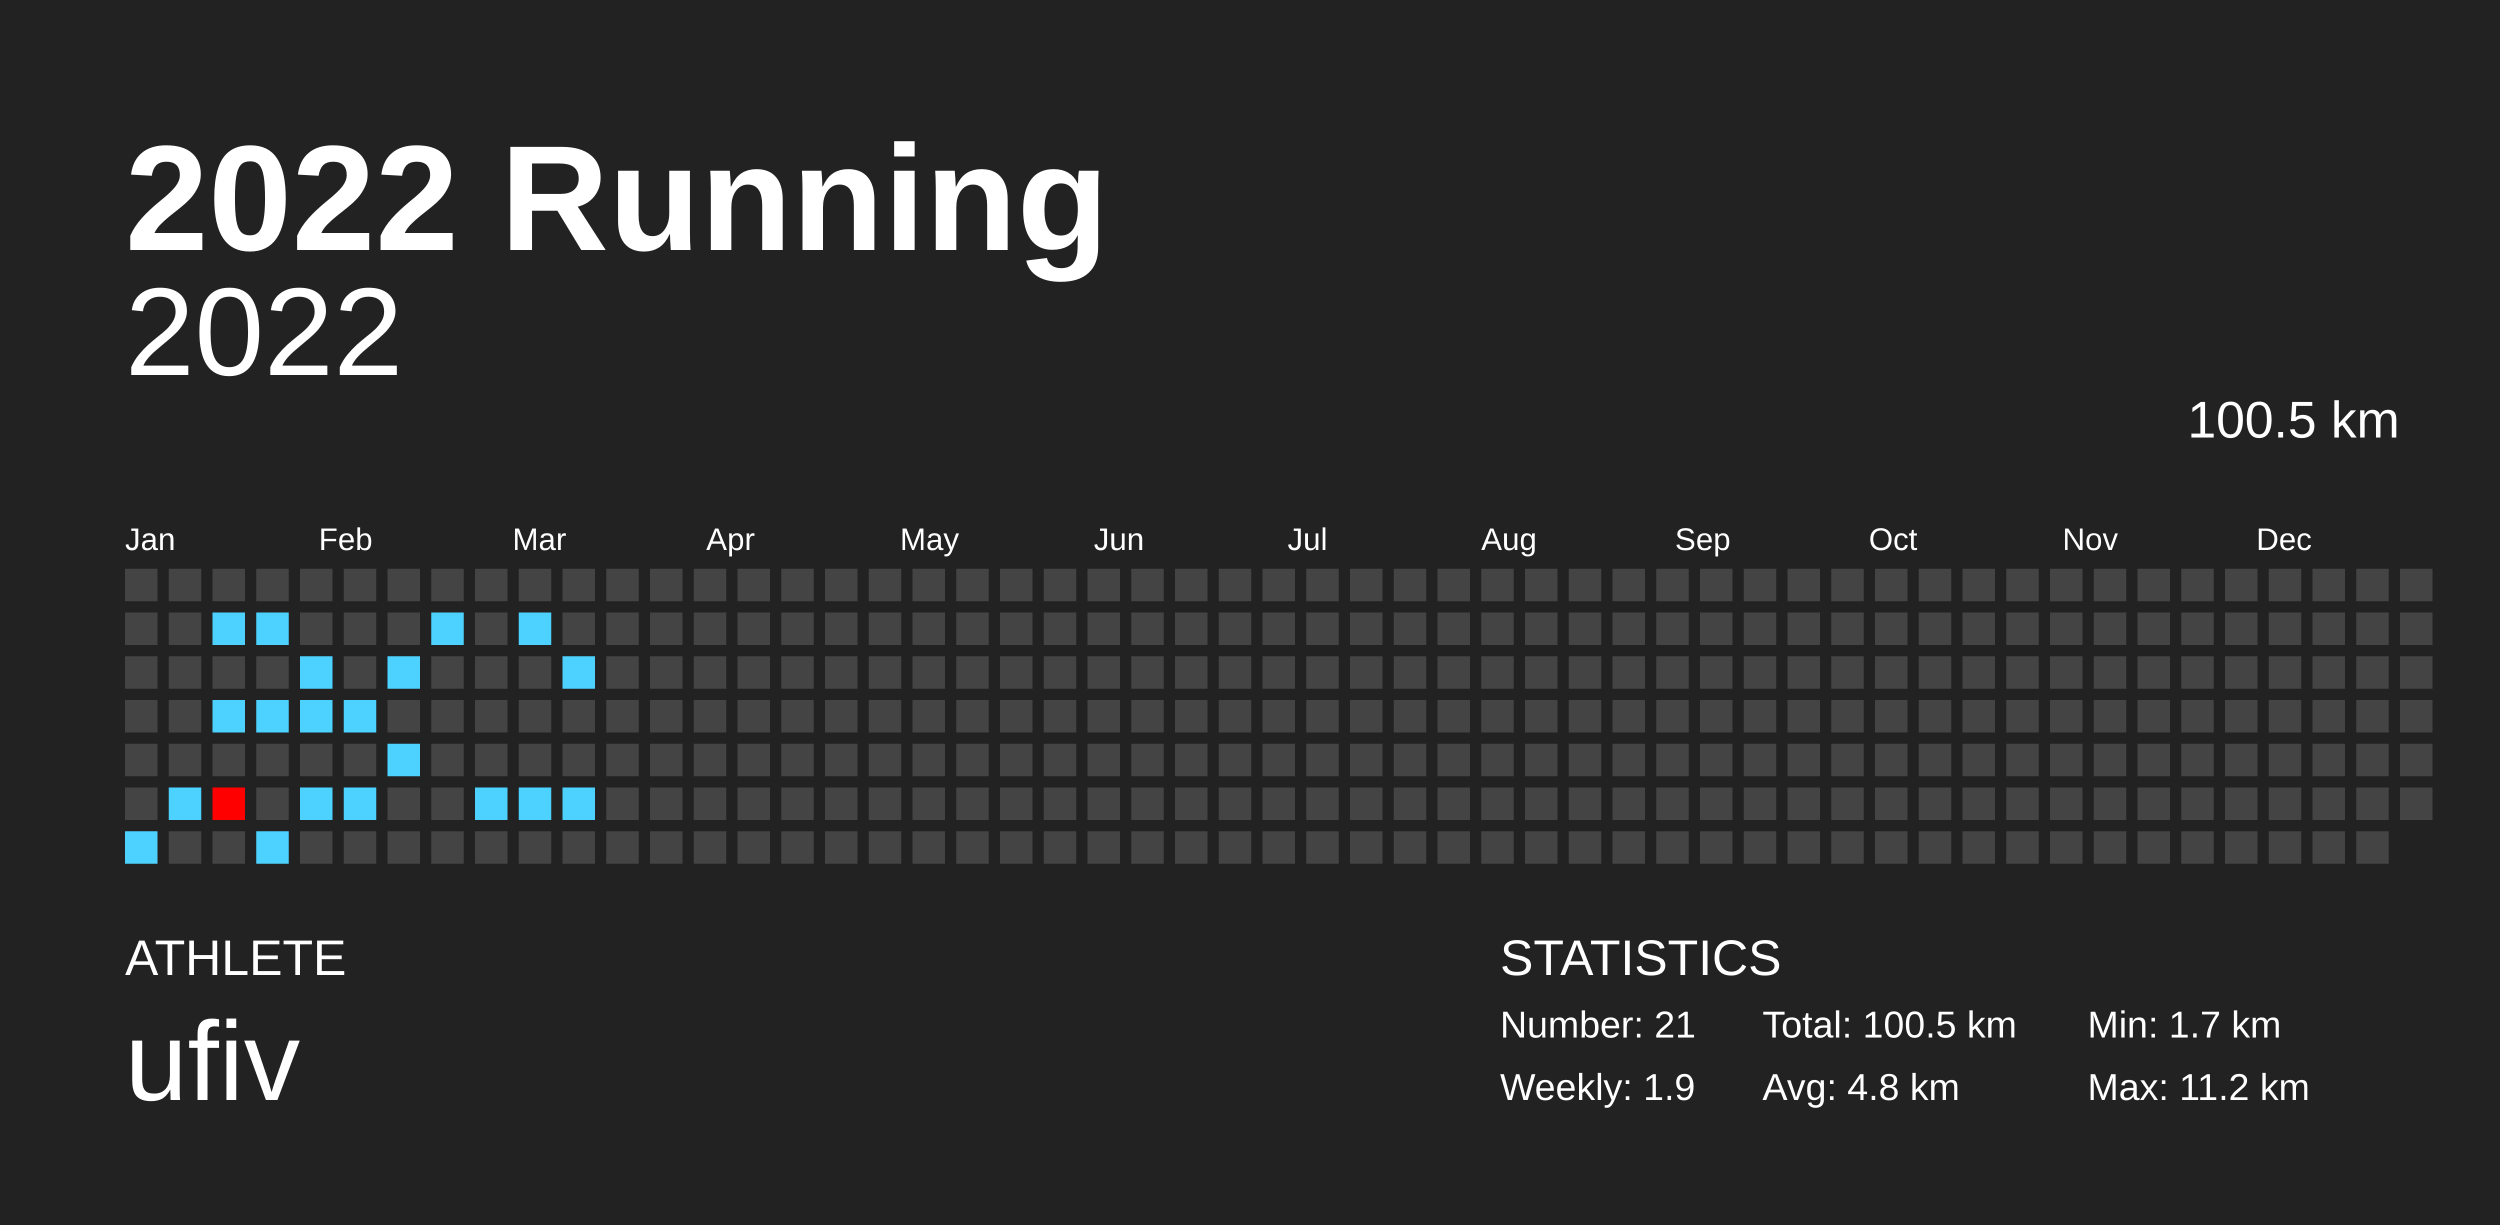
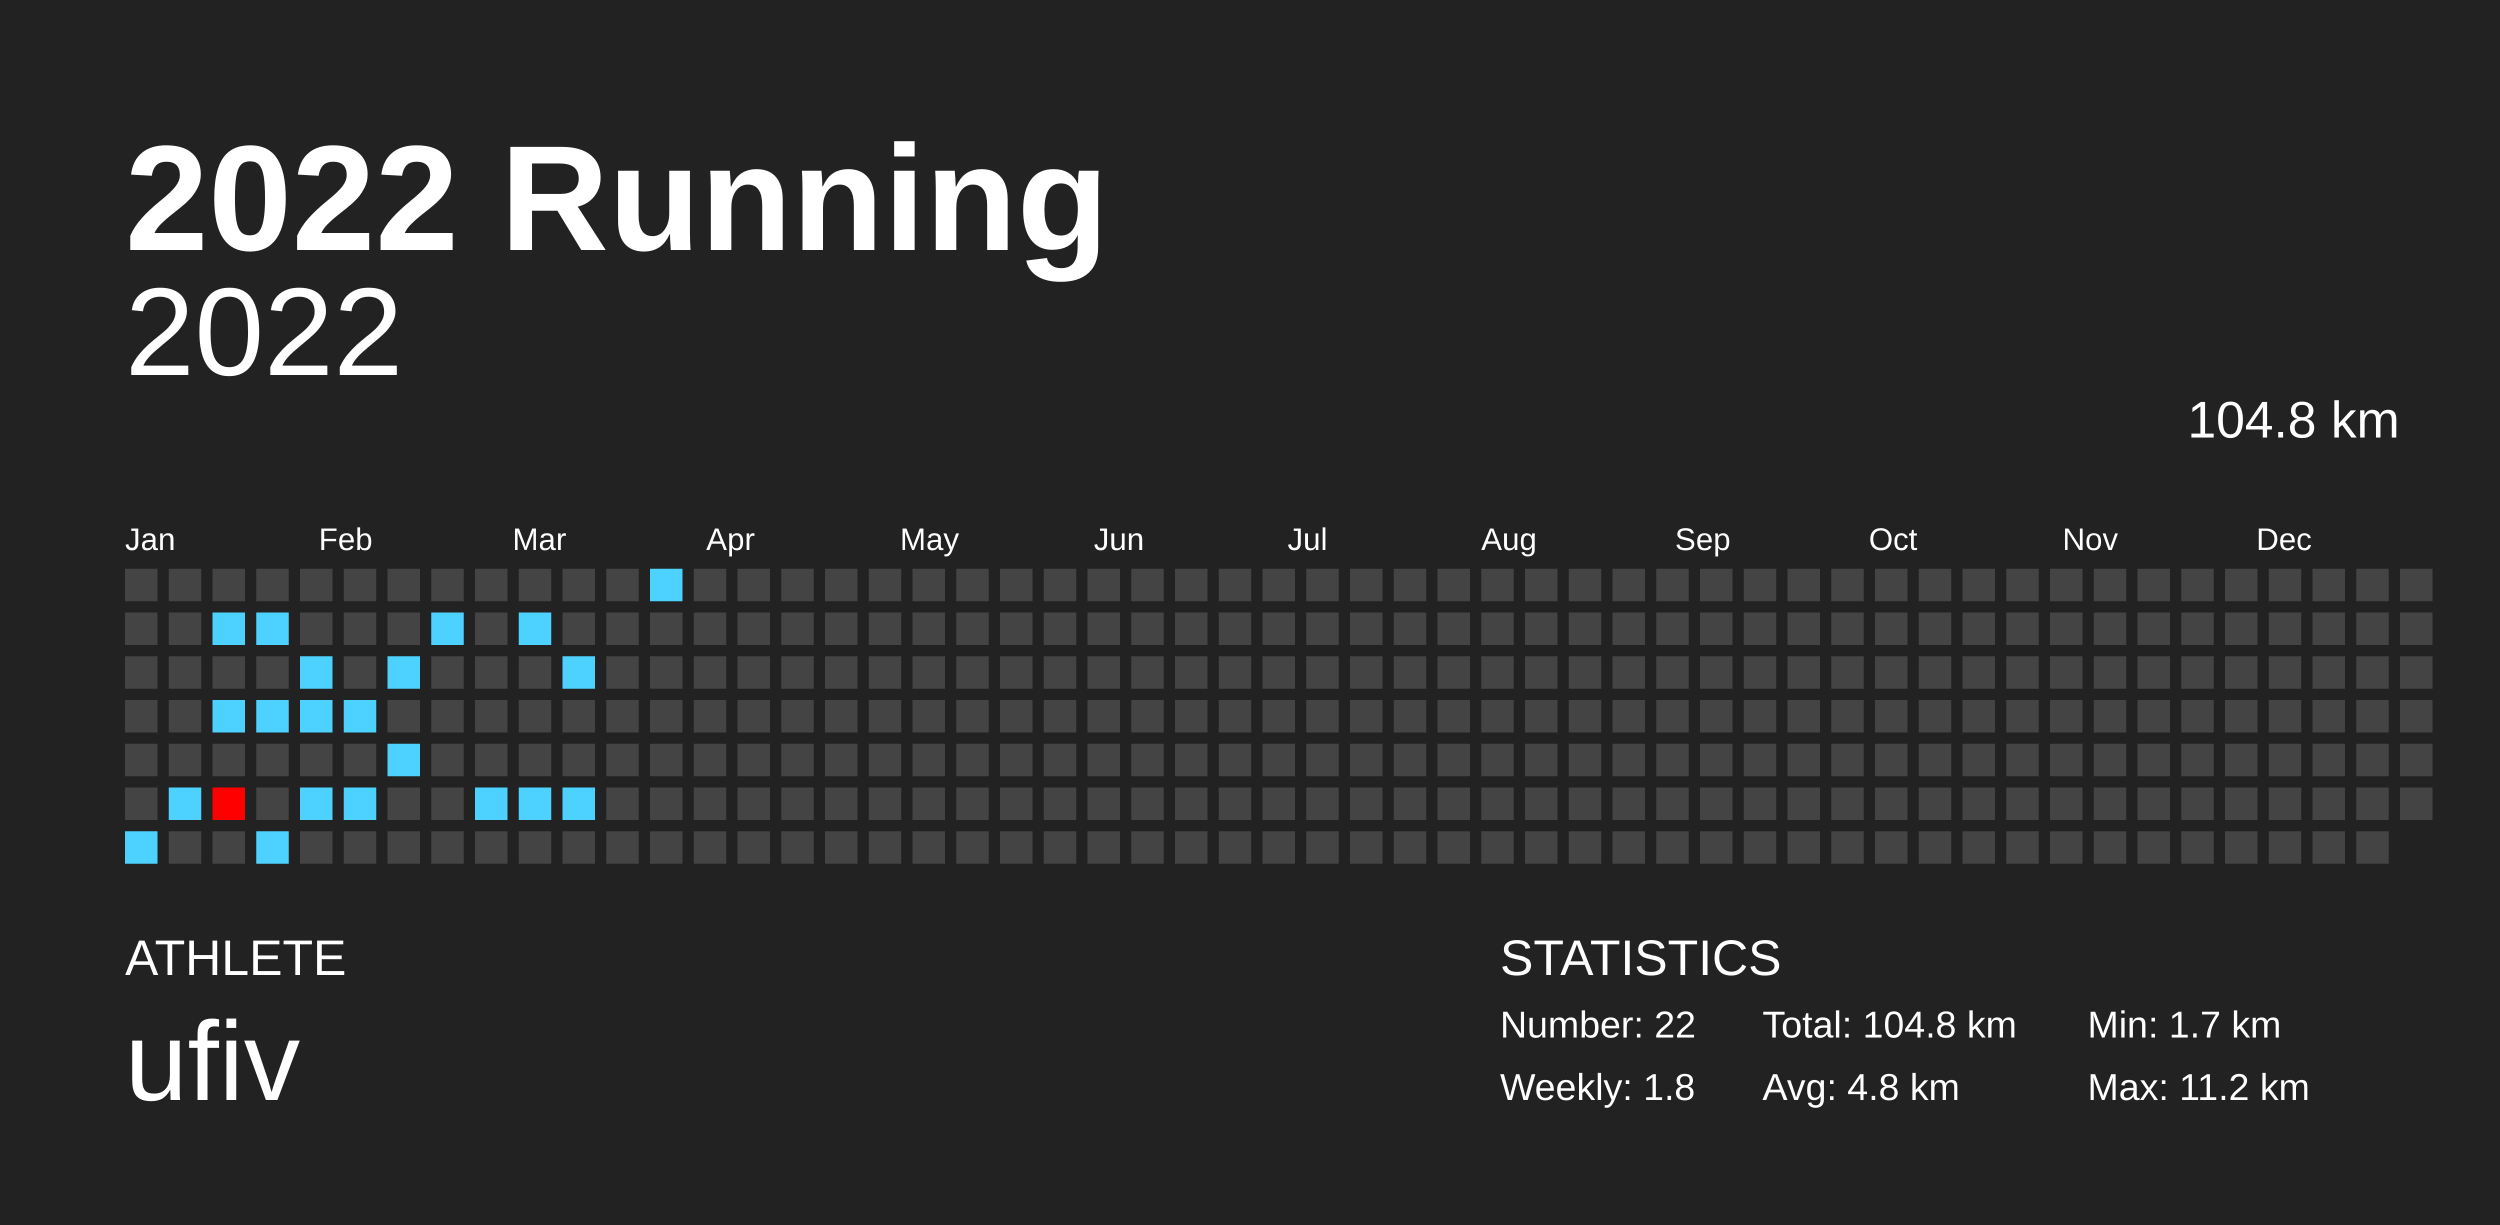
<svg xmlns="http://www.w3.org/2000/svg" baseProfile="full" height="98mm" version="1.1" viewBox="0,0,200,98" width="200mm">
  <defs />
  <rect fill="#222222" height="98" width="200" x="0" y="0" />
  <text fill="#FFFFFF" style="font-size:12px; font-family:Arial; font-weight:bold;" x="10" y="20">2022 Running</text>
  <text fill="#FFFFFF" style="font-size:4px; font-family:Arial" x="10" y="78">ATHLETE</text>
  <text fill="#FFFFFF" style="font-size:9px; font-family:Arial" x="10" y="88">ufiv</text>
  <text fill="#FFFFFF" style="font-size:4px; font-family:Arial" x="120" y="78">STATISTICS</text>
-   <text fill="#FFFFFF" style="font-size:3px; font-family:Arial" x="120" y="83">Number: 21</text>
-   <text fill="#FFFFFF" style="font-size:3px; font-family:Arial" x="120" y="88">Weekly: 1.9</text>
-   <text fill="#FFFFFF" style="font-size:3px; font-family:Arial" x="141" y="83">Total: 100.5 km</text>
+   <text fill="#FFFFFF" style="font-size:3px; font-family:Arial" x="120" y="83">Number: 22</text>
+   <text fill="#FFFFFF" style="font-size:3px; font-family:Arial" x="120" y="88">Weekly: 1.8</text>
+   <text fill="#FFFFFF" style="font-size:3px; font-family:Arial" x="141" y="83">Total: 104.8 km</text>
  <text fill="#FFFFFF" style="font-size:3px; font-family:Arial" x="141" y="88">Avg: 4.8 km</text>
  <text fill="#FFFFFF" style="font-size:3px; font-family:Arial" x="167" y="83">Min: 1.7 km</text>
  <text fill="#FFFFFF" style="font-size:3px; font-family:Arial" x="167" y="88">Max: 11.2 km</text>
  <text alignment-baseline="hanging" fill="#FFFFFF" style="font-size:10.0px; font-family:Arial;" x="10" y="30">2022</text>
-   <text alignment-baseline="hanging" fill="#FFFFFF" style="font-size:4.125px; font-family:Arial;" x="175" y="35">100.5 km</text>
+   <text alignment-baseline="hanging" fill="#FFFFFF" style="font-size:4.125px; font-family:Arial;" x="175" y="35">104.8 km</text>
  <text fill="#FFFFFF" style="font-size:2.5px; font-family:Arial" x="10.0" y="44">Jan</text>
  <text fill="#FFFFFF" style="font-size:2.5px; font-family:Arial" x="25.5" y="44">Feb</text>
  <text fill="#FFFFFF" style="font-size:2.5px; font-family:Arial" x="41.0" y="44">Mar</text>
  <text fill="#FFFFFF" style="font-size:2.5px; font-family:Arial" x="56.5" y="44">Apr</text>
  <text fill="#FFFFFF" style="font-size:2.5px; font-family:Arial" x="72.0" y="44">May</text>
  <text fill="#FFFFFF" style="font-size:2.5px; font-family:Arial" x="87.5" y="44">Jun</text>
  <text fill="#FFFFFF" style="font-size:2.5px; font-family:Arial" x="103.0" y="44">Jul</text>
  <text fill="#FFFFFF" style="font-size:2.5px; font-family:Arial" x="118.5" y="44">Aug</text>
  <text fill="#FFFFFF" style="font-size:2.5px; font-family:Arial" x="134.0" y="44">Sep</text>
  <text fill="#FFFFFF" style="font-size:2.5px; font-family:Arial" x="149.5" y="44">Oct</text>
  <text fill="#FFFFFF" style="font-size:2.5px; font-family:Arial" x="165.0" y="44">Nov</text>
  <text fill="#FFFFFF" style="font-size:2.5px; font-family:Arial" x="180.5" y="44">Dec</text>
  <rect fill="#444444" height="2.6" width="2.6" x="10.0" y="45.5" />
  <rect fill="#444444" height="2.6" width="2.6" x="10.0" y="49.0" />
  <rect fill="#444444" height="2.6" width="2.6" x="10.0" y="52.5" />
  <rect fill="#444444" height="2.6" width="2.6" x="10.0" y="56.0" />
  <rect fill="#444444" height="2.6" width="2.6" x="10.0" y="59.5" />
  <rect fill="#444444" height="2.6" width="2.6" x="10.0" y="63.0" />
  <rect fill="#4dd2ff" height="2.6" width="2.6" x="10.0" y="66.5" />
  <rect fill="#444444" height="2.6" width="2.6" x="13.5" y="45.5" />
  <rect fill="#444444" height="2.6" width="2.6" x="13.5" y="49.0" />
  <rect fill="#444444" height="2.6" width="2.6" x="13.5" y="52.5" />
  <rect fill="#444444" height="2.6" width="2.6" x="13.5" y="56.0" />
  <rect fill="#444444" height="2.6" width="2.6" x="13.5" y="59.5" />
  <rect fill="#4dd2ff" height="2.6" width="2.6" x="13.5" y="63.0" />
  <rect fill="#444444" height="2.6" width="2.6" x="13.5" y="66.5" />
  <rect fill="#444444" height="2.6" width="2.6" x="17.0" y="45.5" />
  <rect fill="#4dd2ff" height="2.6" width="2.6" x="17.0" y="49.0" />
  <rect fill="#444444" height="2.6" width="2.6" x="17.0" y="52.5" />
  <rect fill="#4dd2ff" height="2.6" width="2.6" x="17.0" y="56.0" />
  <rect fill="#444444" height="2.6" width="2.6" x="17.0" y="59.5" />
  <rect fill="#ff0000" height="2.6" width="2.6" x="17.0" y="63.0" />
  <rect fill="#444444" height="2.6" width="2.6" x="17.0" y="66.5" />
  <rect fill="#444444" height="2.6" width="2.6" x="20.5" y="45.5" />
  <rect fill="#4dd2ff" height="2.6" width="2.6" x="20.5" y="49.0" />
  <rect fill="#444444" height="2.6" width="2.6" x="20.5" y="52.5" />
  <rect fill="#4dd2ff" height="2.6" width="2.6" x="20.5" y="56.0" />
  <rect fill="#444444" height="2.6" width="2.6" x="20.5" y="59.5" />
  <rect fill="#444444" height="2.6" width="2.6" x="20.5" y="63.0" />
  <rect fill="#4dd2ff" height="2.6" width="2.6" x="20.5" y="66.5" />
  <rect fill="#444444" height="2.6" width="2.6" x="24.0" y="45.5" />
  <rect fill="#444444" height="2.6" width="2.6" x="24.0" y="49.0" />
  <rect fill="#4dd2ff" height="2.6" width="2.6" x="24.0" y="52.5" />
  <rect fill="#4dd2ff" height="2.6" width="2.6" x="24.0" y="56.0" />
  <rect fill="#444444" height="2.6" width="2.6" x="24.0" y="59.5" />
  <rect fill="#4dd2ff" height="2.6" width="2.6" x="24.0" y="63.0" />
  <rect fill="#444444" height="2.6" width="2.6" x="24.0" y="66.5" />
  <rect fill="#444444" height="2.6" width="2.6" x="27.5" y="45.5" />
  <rect fill="#444444" height="2.6" width="2.6" x="27.5" y="49.0" />
  <rect fill="#444444" height="2.6" width="2.6" x="27.5" y="52.5" />
  <rect fill="#4dd2ff" height="2.6" width="2.6" x="27.5" y="56.0" />
  <rect fill="#444444" height="2.6" width="2.6" x="27.5" y="59.5" />
  <rect fill="#4dd2ff" height="2.6" width="2.6" x="27.5" y="63.0" />
  <rect fill="#444444" height="2.6" width="2.6" x="27.5" y="66.5" />
  <rect fill="#444444" height="2.6" width="2.6" x="31.0" y="45.5" />
  <rect fill="#444444" height="2.6" width="2.6" x="31.0" y="49.0" />
  <rect fill="#4dd2ff" height="2.6" width="2.6" x="31.0" y="52.5" />
  <rect fill="#444444" height="2.6" width="2.6" x="31.0" y="56.0" />
  <rect fill="#4dd2ff" height="2.6" width="2.6" x="31.0" y="59.5" />
  <rect fill="#444444" height="2.6" width="2.6" x="31.0" y="63.0" />
  <rect fill="#444444" height="2.6" width="2.6" x="31.0" y="66.5" />
  <rect fill="#444444" height="2.6" width="2.6" x="34.5" y="45.5" />
  <rect fill="#4dd2ff" height="2.6" width="2.6" x="34.5" y="49.0" />
  <rect fill="#444444" height="2.6" width="2.6" x="34.5" y="52.5" />
  <rect fill="#444444" height="2.6" width="2.6" x="34.5" y="56.0" />
  <rect fill="#444444" height="2.6" width="2.6" x="34.5" y="59.5" />
  <rect fill="#444444" height="2.6" width="2.6" x="34.5" y="63.0" />
  <rect fill="#444444" height="2.6" width="2.6" x="34.5" y="66.5" />
  <rect fill="#444444" height="2.6" width="2.6" x="38.0" y="45.5" />
  <rect fill="#444444" height="2.6" width="2.6" x="38.0" y="49.0" />
  <rect fill="#444444" height="2.6" width="2.6" x="38.0" y="52.5" />
  <rect fill="#444444" height="2.6" width="2.6" x="38.0" y="56.0" />
  <rect fill="#444444" height="2.6" width="2.6" x="38.0" y="59.5" />
  <rect fill="#4dd2ff" height="2.6" width="2.6" x="38.0" y="63.0" />
  <rect fill="#444444" height="2.6" width="2.6" x="38.0" y="66.5" />
  <rect fill="#444444" height="2.6" width="2.6" x="41.5" y="45.5" />
  <rect fill="#4dd2ff" height="2.6" width="2.6" x="41.5" y="49.0" />
  <rect fill="#444444" height="2.6" width="2.6" x="41.5" y="52.5" />
  <rect fill="#444444" height="2.6" width="2.6" x="41.5" y="56.0" />
  <rect fill="#444444" height="2.6" width="2.6" x="41.5" y="59.5" />
  <rect fill="#4dd2ff" height="2.6" width="2.6" x="41.5" y="63.0" />
  <rect fill="#444444" height="2.6" width="2.6" x="41.5" y="66.5" />
  <rect fill="#444444" height="2.6" width="2.6" x="45.0" y="45.5" />
  <rect fill="#444444" height="2.6" width="2.6" x="45.0" y="49.0" />
  <rect fill="#4dd2ff" height="2.6" width="2.6" x="45.0" y="52.5" />
  <rect fill="#444444" height="2.6" width="2.6" x="45.0" y="56.0" />
  <rect fill="#444444" height="2.6" width="2.6" x="45.0" y="59.5" />
  <rect fill="#4dd2ff" height="2.6" width="2.6" x="45.0" y="63.0" />
  <rect fill="#444444" height="2.6" width="2.6" x="45.0" y="66.5" />
  <rect fill="#444444" height="2.6" width="2.6" x="48.5" y="45.5" />
  <rect fill="#444444" height="2.6" width="2.6" x="48.5" y="49.0" />
  <rect fill="#444444" height="2.6" width="2.6" x="48.5" y="52.5" />
  <rect fill="#444444" height="2.6" width="2.6" x="48.5" y="56.0" />
  <rect fill="#444444" height="2.6" width="2.6" x="48.5" y="59.5" />
  <rect fill="#444444" height="2.6" width="2.6" x="48.5" y="63.0" />
  <rect fill="#444444" height="2.6" width="2.6" x="48.5" y="66.5" />
-   <rect fill="#444444" height="2.6" width="2.6" x="52.0" y="45.5" />
+   <rect fill="#4dd2ff" height="2.6" width="2.6" x="52.0" y="45.5" />
  <rect fill="#444444" height="2.6" width="2.6" x="52.0" y="49.0" />
  <rect fill="#444444" height="2.6" width="2.6" x="52.0" y="52.5" />
  <rect fill="#444444" height="2.6" width="2.6" x="52.0" y="56.0" />
  <rect fill="#444444" height="2.6" width="2.6" x="52.0" y="59.5" />
  <rect fill="#444444" height="2.6" width="2.6" x="52.0" y="63.0" />
  <rect fill="#444444" height="2.6" width="2.6" x="52.0" y="66.5" />
  <rect fill="#444444" height="2.6" width="2.6" x="55.5" y="45.5" />
  <rect fill="#444444" height="2.6" width="2.6" x="55.5" y="49.0" />
  <rect fill="#444444" height="2.6" width="2.6" x="55.5" y="52.5" />
  <rect fill="#444444" height="2.6" width="2.6" x="55.5" y="56.0" />
  <rect fill="#444444" height="2.6" width="2.6" x="55.5" y="59.5" />
  <rect fill="#444444" height="2.6" width="2.6" x="55.5" y="63.0" />
  <rect fill="#444444" height="2.6" width="2.6" x="55.5" y="66.5" />
  <rect fill="#444444" height="2.6" width="2.6" x="59.0" y="45.5" />
  <rect fill="#444444" height="2.6" width="2.6" x="59.0" y="49.0" />
  <rect fill="#444444" height="2.6" width="2.6" x="59.0" y="52.5" />
  <rect fill="#444444" height="2.6" width="2.6" x="59.0" y="56.0" />
  <rect fill="#444444" height="2.6" width="2.6" x="59.0" y="59.5" />
  <rect fill="#444444" height="2.6" width="2.6" x="59.0" y="63.0" />
  <rect fill="#444444" height="2.6" width="2.6" x="59.0" y="66.5" />
  <rect fill="#444444" height="2.6" width="2.6" x="62.5" y="45.5" />
  <rect fill="#444444" height="2.6" width="2.6" x="62.5" y="49.0" />
  <rect fill="#444444" height="2.6" width="2.6" x="62.5" y="52.5" />
  <rect fill="#444444" height="2.6" width="2.6" x="62.5" y="56.0" />
  <rect fill="#444444" height="2.6" width="2.6" x="62.5" y="59.5" />
  <rect fill="#444444" height="2.6" width="2.6" x="62.5" y="63.0" />
  <rect fill="#444444" height="2.6" width="2.6" x="62.5" y="66.5" />
  <rect fill="#444444" height="2.6" width="2.6" x="66.0" y="45.5" />
  <rect fill="#444444" height="2.6" width="2.6" x="66.0" y="49.0" />
  <rect fill="#444444" height="2.6" width="2.6" x="66.0" y="52.5" />
  <rect fill="#444444" height="2.6" width="2.6" x="66.0" y="56.0" />
  <rect fill="#444444" height="2.6" width="2.6" x="66.0" y="59.5" />
  <rect fill="#444444" height="2.6" width="2.6" x="66.0" y="63.0" />
  <rect fill="#444444" height="2.6" width="2.6" x="66.0" y="66.5" />
  <rect fill="#444444" height="2.6" width="2.6" x="69.5" y="45.5" />
  <rect fill="#444444" height="2.6" width="2.6" x="69.5" y="49.0" />
  <rect fill="#444444" height="2.6" width="2.6" x="69.5" y="52.5" />
  <rect fill="#444444" height="2.6" width="2.6" x="69.5" y="56.0" />
  <rect fill="#444444" height="2.6" width="2.6" x="69.5" y="59.5" />
  <rect fill="#444444" height="2.6" width="2.6" x="69.5" y="63.0" />
  <rect fill="#444444" height="2.6" width="2.6" x="69.5" y="66.5" />
  <rect fill="#444444" height="2.6" width="2.6" x="73.0" y="45.5" />
  <rect fill="#444444" height="2.6" width="2.6" x="73.0" y="49.0" />
  <rect fill="#444444" height="2.6" width="2.6" x="73.0" y="52.5" />
  <rect fill="#444444" height="2.6" width="2.6" x="73.0" y="56.0" />
  <rect fill="#444444" height="2.6" width="2.6" x="73.0" y="59.5" />
  <rect fill="#444444" height="2.6" width="2.6" x="73.0" y="63.0" />
  <rect fill="#444444" height="2.6" width="2.6" x="73.0" y="66.5" />
  <rect fill="#444444" height="2.6" width="2.6" x="76.5" y="45.5" />
  <rect fill="#444444" height="2.6" width="2.6" x="76.5" y="49.0" />
  <rect fill="#444444" height="2.6" width="2.6" x="76.5" y="52.5" />
  <rect fill="#444444" height="2.6" width="2.6" x="76.5" y="56.0" />
  <rect fill="#444444" height="2.6" width="2.6" x="76.5" y="59.5" />
  <rect fill="#444444" height="2.6" width="2.6" x="76.5" y="63.0" />
  <rect fill="#444444" height="2.6" width="2.6" x="76.5" y="66.5" />
  <rect fill="#444444" height="2.6" width="2.6" x="80.0" y="45.5" />
  <rect fill="#444444" height="2.6" width="2.6" x="80.0" y="49.0" />
  <rect fill="#444444" height="2.6" width="2.6" x="80.0" y="52.5" />
  <rect fill="#444444" height="2.6" width="2.6" x="80.0" y="56.0" />
  <rect fill="#444444" height="2.6" width="2.6" x="80.0" y="59.5" />
  <rect fill="#444444" height="2.6" width="2.6" x="80.0" y="63.0" />
  <rect fill="#444444" height="2.6" width="2.6" x="80.0" y="66.5" />
  <rect fill="#444444" height="2.6" width="2.6" x="83.5" y="45.5" />
  <rect fill="#444444" height="2.6" width="2.6" x="83.5" y="49.0" />
  <rect fill="#444444" height="2.6" width="2.6" x="83.5" y="52.5" />
  <rect fill="#444444" height="2.6" width="2.6" x="83.5" y="56.0" />
  <rect fill="#444444" height="2.6" width="2.6" x="83.5" y="59.5" />
  <rect fill="#444444" height="2.6" width="2.6" x="83.5" y="63.0" />
  <rect fill="#444444" height="2.6" width="2.6" x="83.5" y="66.5" />
  <rect fill="#444444" height="2.6" width="2.6" x="87.0" y="45.5" />
  <rect fill="#444444" height="2.6" width="2.6" x="87.0" y="49.0" />
  <rect fill="#444444" height="2.6" width="2.6" x="87.0" y="52.5" />
  <rect fill="#444444" height="2.6" width="2.6" x="87.0" y="56.0" />
  <rect fill="#444444" height="2.6" width="2.6" x="87.0" y="59.5" />
  <rect fill="#444444" height="2.6" width="2.6" x="87.0" y="63.0" />
  <rect fill="#444444" height="2.6" width="2.6" x="87.0" y="66.5" />
  <rect fill="#444444" height="2.6" width="2.6" x="90.5" y="45.5" />
  <rect fill="#444444" height="2.6" width="2.6" x="90.5" y="49.0" />
  <rect fill="#444444" height="2.6" width="2.6" x="90.5" y="52.5" />
  <rect fill="#444444" height="2.6" width="2.6" x="90.5" y="56.0" />
  <rect fill="#444444" height="2.6" width="2.6" x="90.5" y="59.5" />
  <rect fill="#444444" height="2.6" width="2.6" x="90.5" y="63.0" />
  <rect fill="#444444" height="2.6" width="2.6" x="90.5" y="66.5" />
  <rect fill="#444444" height="2.6" width="2.6" x="94.0" y="45.5" />
  <rect fill="#444444" height="2.6" width="2.6" x="94.0" y="49.0" />
  <rect fill="#444444" height="2.6" width="2.6" x="94.0" y="52.5" />
  <rect fill="#444444" height="2.6" width="2.6" x="94.0" y="56.0" />
  <rect fill="#444444" height="2.6" width="2.6" x="94.0" y="59.5" />
  <rect fill="#444444" height="2.6" width="2.6" x="94.0" y="63.0" />
  <rect fill="#444444" height="2.6" width="2.6" x="94.0" y="66.5" />
  <rect fill="#444444" height="2.6" width="2.6" x="97.5" y="45.5" />
  <rect fill="#444444" height="2.6" width="2.6" x="97.5" y="49.0" />
  <rect fill="#444444" height="2.6" width="2.6" x="97.5" y="52.5" />
  <rect fill="#444444" height="2.6" width="2.6" x="97.5" y="56.0" />
  <rect fill="#444444" height="2.6" width="2.6" x="97.5" y="59.5" />
  <rect fill="#444444" height="2.6" width="2.6" x="97.5" y="63.0" />
  <rect fill="#444444" height="2.6" width="2.6" x="97.5" y="66.5" />
  <rect fill="#444444" height="2.6" width="2.6" x="101.0" y="45.5" />
  <rect fill="#444444" height="2.6" width="2.6" x="101.0" y="49.0" />
  <rect fill="#444444" height="2.6" width="2.6" x="101.0" y="52.5" />
  <rect fill="#444444" height="2.6" width="2.6" x="101.0" y="56.0" />
  <rect fill="#444444" height="2.6" width="2.6" x="101.0" y="59.5" />
  <rect fill="#444444" height="2.6" width="2.6" x="101.0" y="63.0" />
  <rect fill="#444444" height="2.6" width="2.6" x="101.0" y="66.5" />
  <rect fill="#444444" height="2.6" width="2.6" x="104.5" y="45.5" />
  <rect fill="#444444" height="2.6" width="2.6" x="104.5" y="49.0" />
  <rect fill="#444444" height="2.6" width="2.6" x="104.5" y="52.5" />
  <rect fill="#444444" height="2.6" width="2.6" x="104.5" y="56.0" />
  <rect fill="#444444" height="2.6" width="2.6" x="104.5" y="59.5" />
  <rect fill="#444444" height="2.6" width="2.6" x="104.5" y="63.0" />
  <rect fill="#444444" height="2.6" width="2.6" x="104.5" y="66.5" />
  <rect fill="#444444" height="2.6" width="2.6" x="108.0" y="45.5" />
  <rect fill="#444444" height="2.6" width="2.6" x="108.0" y="49.0" />
  <rect fill="#444444" height="2.6" width="2.6" x="108.0" y="52.5" />
  <rect fill="#444444" height="2.6" width="2.6" x="108.0" y="56.0" />
  <rect fill="#444444" height="2.6" width="2.6" x="108.0" y="59.5" />
  <rect fill="#444444" height="2.6" width="2.6" x="108.0" y="63.0" />
  <rect fill="#444444" height="2.6" width="2.6" x="108.0" y="66.5" />
  <rect fill="#444444" height="2.6" width="2.6" x="111.5" y="45.5" />
  <rect fill="#444444" height="2.6" width="2.6" x="111.5" y="49.0" />
  <rect fill="#444444" height="2.6" width="2.6" x="111.5" y="52.5" />
  <rect fill="#444444" height="2.6" width="2.6" x="111.5" y="56.0" />
  <rect fill="#444444" height="2.6" width="2.6" x="111.5" y="59.5" />
  <rect fill="#444444" height="2.6" width="2.6" x="111.5" y="63.0" />
  <rect fill="#444444" height="2.6" width="2.6" x="111.5" y="66.5" />
  <rect fill="#444444" height="2.6" width="2.6" x="115.0" y="45.5" />
  <rect fill="#444444" height="2.6" width="2.6" x="115.0" y="49.0" />
  <rect fill="#444444" height="2.6" width="2.6" x="115.0" y="52.5" />
  <rect fill="#444444" height="2.6" width="2.6" x="115.0" y="56.0" />
  <rect fill="#444444" height="2.6" width="2.6" x="115.0" y="59.5" />
  <rect fill="#444444" height="2.6" width="2.6" x="115.0" y="63.0" />
  <rect fill="#444444" height="2.6" width="2.6" x="115.0" y="66.5" />
  <rect fill="#444444" height="2.6" width="2.6" x="118.5" y="45.5" />
  <rect fill="#444444" height="2.6" width="2.6" x="118.5" y="49.0" />
  <rect fill="#444444" height="2.6" width="2.6" x="118.5" y="52.5" />
  <rect fill="#444444" height="2.6" width="2.6" x="118.5" y="56.0" />
  <rect fill="#444444" height="2.6" width="2.6" x="118.5" y="59.5" />
  <rect fill="#444444" height="2.6" width="2.6" x="118.5" y="63.0" />
  <rect fill="#444444" height="2.6" width="2.6" x="118.5" y="66.5" />
  <rect fill="#444444" height="2.6" width="2.6" x="122.0" y="45.5" />
  <rect fill="#444444" height="2.6" width="2.6" x="122.0" y="49.0" />
  <rect fill="#444444" height="2.6" width="2.6" x="122.0" y="52.5" />
  <rect fill="#444444" height="2.6" width="2.6" x="122.0" y="56.0" />
  <rect fill="#444444" height="2.6" width="2.6" x="122.0" y="59.5" />
  <rect fill="#444444" height="2.6" width="2.6" x="122.0" y="63.0" />
  <rect fill="#444444" height="2.6" width="2.6" x="122.0" y="66.5" />
  <rect fill="#444444" height="2.6" width="2.6" x="125.5" y="45.5" />
  <rect fill="#444444" height="2.6" width="2.6" x="125.5" y="49.0" />
  <rect fill="#444444" height="2.6" width="2.6" x="125.5" y="52.5" />
  <rect fill="#444444" height="2.6" width="2.6" x="125.5" y="56.0" />
  <rect fill="#444444" height="2.6" width="2.6" x="125.5" y="59.5" />
  <rect fill="#444444" height="2.6" width="2.6" x="125.5" y="63.0" />
  <rect fill="#444444" height="2.6" width="2.6" x="125.5" y="66.5" />
  <rect fill="#444444" height="2.6" width="2.6" x="129.0" y="45.5" />
  <rect fill="#444444" height="2.6" width="2.6" x="129.0" y="49.0" />
  <rect fill="#444444" height="2.6" width="2.6" x="129.0" y="52.5" />
  <rect fill="#444444" height="2.6" width="2.6" x="129.0" y="56.0" />
  <rect fill="#444444" height="2.6" width="2.6" x="129.0" y="59.5" />
  <rect fill="#444444" height="2.6" width="2.6" x="129.0" y="63.0" />
  <rect fill="#444444" height="2.6" width="2.6" x="129.0" y="66.5" />
  <rect fill="#444444" height="2.6" width="2.6" x="132.5" y="45.5" />
  <rect fill="#444444" height="2.6" width="2.6" x="132.5" y="49.0" />
  <rect fill="#444444" height="2.6" width="2.6" x="132.5" y="52.5" />
  <rect fill="#444444" height="2.6" width="2.6" x="132.5" y="56.0" />
  <rect fill="#444444" height="2.6" width="2.6" x="132.5" y="59.5" />
  <rect fill="#444444" height="2.6" width="2.6" x="132.5" y="63.0" />
  <rect fill="#444444" height="2.6" width="2.6" x="132.5" y="66.5" />
  <rect fill="#444444" height="2.6" width="2.6" x="136.0" y="45.5" />
  <rect fill="#444444" height="2.6" width="2.6" x="136.0" y="49.0" />
  <rect fill="#444444" height="2.6" width="2.6" x="136.0" y="52.5" />
  <rect fill="#444444" height="2.6" width="2.6" x="136.0" y="56.0" />
  <rect fill="#444444" height="2.6" width="2.6" x="136.0" y="59.5" />
  <rect fill="#444444" height="2.6" width="2.6" x="136.0" y="63.0" />
  <rect fill="#444444" height="2.6" width="2.6" x="136.0" y="66.5" />
  <rect fill="#444444" height="2.6" width="2.6" x="139.5" y="45.5" />
  <rect fill="#444444" height="2.6" width="2.6" x="139.5" y="49.0" />
  <rect fill="#444444" height="2.6" width="2.6" x="139.5" y="52.5" />
  <rect fill="#444444" height="2.6" width="2.6" x="139.5" y="56.0" />
  <rect fill="#444444" height="2.6" width="2.6" x="139.5" y="59.5" />
  <rect fill="#444444" height="2.6" width="2.6" x="139.5" y="63.0" />
  <rect fill="#444444" height="2.6" width="2.6" x="139.5" y="66.5" />
  <rect fill="#444444" height="2.6" width="2.6" x="143.0" y="45.5" />
  <rect fill="#444444" height="2.6" width="2.6" x="143.0" y="49.0" />
  <rect fill="#444444" height="2.6" width="2.6" x="143.0" y="52.5" />
  <rect fill="#444444" height="2.6" width="2.6" x="143.0" y="56.0" />
  <rect fill="#444444" height="2.6" width="2.6" x="143.0" y="59.5" />
  <rect fill="#444444" height="2.6" width="2.6" x="143.0" y="63.0" />
  <rect fill="#444444" height="2.6" width="2.6" x="143.0" y="66.5" />
  <rect fill="#444444" height="2.6" width="2.6" x="146.5" y="45.5" />
  <rect fill="#444444" height="2.6" width="2.6" x="146.5" y="49.0" />
  <rect fill="#444444" height="2.6" width="2.6" x="146.5" y="52.5" />
  <rect fill="#444444" height="2.6" width="2.6" x="146.5" y="56.0" />
  <rect fill="#444444" height="2.6" width="2.6" x="146.5" y="59.5" />
  <rect fill="#444444" height="2.6" width="2.6" x="146.5" y="63.0" />
  <rect fill="#444444" height="2.6" width="2.6" x="146.5" y="66.5" />
  <rect fill="#444444" height="2.6" width="2.6" x="150.0" y="45.5" />
  <rect fill="#444444" height="2.6" width="2.6" x="150.0" y="49.0" />
  <rect fill="#444444" height="2.6" width="2.6" x="150.0" y="52.5" />
  <rect fill="#444444" height="2.6" width="2.6" x="150.0" y="56.0" />
  <rect fill="#444444" height="2.6" width="2.6" x="150.0" y="59.5" />
  <rect fill="#444444" height="2.6" width="2.6" x="150.0" y="63.0" />
  <rect fill="#444444" height="2.6" width="2.6" x="150.0" y="66.5" />
  <rect fill="#444444" height="2.6" width="2.6" x="153.5" y="45.5" />
  <rect fill="#444444" height="2.6" width="2.6" x="153.5" y="49.0" />
  <rect fill="#444444" height="2.6" width="2.6" x="153.5" y="52.5" />
  <rect fill="#444444" height="2.6" width="2.6" x="153.5" y="56.0" />
  <rect fill="#444444" height="2.6" width="2.6" x="153.5" y="59.5" />
  <rect fill="#444444" height="2.6" width="2.6" x="153.5" y="63.0" />
  <rect fill="#444444" height="2.6" width="2.6" x="153.5" y="66.5" />
  <rect fill="#444444" height="2.6" width="2.6" x="157.0" y="45.5" />
  <rect fill="#444444" height="2.6" width="2.6" x="157.0" y="49.0" />
  <rect fill="#444444" height="2.6" width="2.6" x="157.0" y="52.5" />
  <rect fill="#444444" height="2.6" width="2.6" x="157.0" y="56.0" />
  <rect fill="#444444" height="2.6" width="2.6" x="157.0" y="59.5" />
  <rect fill="#444444" height="2.6" width="2.6" x="157.0" y="63.0" />
  <rect fill="#444444" height="2.6" width="2.6" x="157.0" y="66.5" />
  <rect fill="#444444" height="2.6" width="2.6" x="160.5" y="45.5" />
  <rect fill="#444444" height="2.6" width="2.6" x="160.5" y="49.0" />
  <rect fill="#444444" height="2.6" width="2.6" x="160.5" y="52.5" />
  <rect fill="#444444" height="2.6" width="2.6" x="160.5" y="56.0" />
  <rect fill="#444444" height="2.6" width="2.6" x="160.5" y="59.5" />
  <rect fill="#444444" height="2.6" width="2.6" x="160.5" y="63.0" />
  <rect fill="#444444" height="2.6" width="2.6" x="160.5" y="66.5" />
  <rect fill="#444444" height="2.6" width="2.6" x="164.0" y="45.5" />
  <rect fill="#444444" height="2.6" width="2.6" x="164.0" y="49.0" />
  <rect fill="#444444" height="2.6" width="2.6" x="164.0" y="52.5" />
  <rect fill="#444444" height="2.6" width="2.6" x="164.0" y="56.0" />
  <rect fill="#444444" height="2.6" width="2.6" x="164.0" y="59.5" />
  <rect fill="#444444" height="2.6" width="2.6" x="164.0" y="63.0" />
  <rect fill="#444444" height="2.6" width="2.6" x="164.0" y="66.5" />
  <rect fill="#444444" height="2.6" width="2.6" x="167.5" y="45.5" />
  <rect fill="#444444" height="2.6" width="2.6" x="167.5" y="49.0" />
  <rect fill="#444444" height="2.6" width="2.6" x="167.5" y="52.5" />
  <rect fill="#444444" height="2.6" width="2.6" x="167.5" y="56.0" />
  <rect fill="#444444" height="2.6" width="2.6" x="167.5" y="59.5" />
  <rect fill="#444444" height="2.6" width="2.6" x="167.5" y="63.0" />
  <rect fill="#444444" height="2.6" width="2.6" x="167.5" y="66.5" />
  <rect fill="#444444" height="2.6" width="2.6" x="171.0" y="45.5" />
  <rect fill="#444444" height="2.6" width="2.6" x="171.0" y="49.0" />
  <rect fill="#444444" height="2.6" width="2.6" x="171.0" y="52.5" />
  <rect fill="#444444" height="2.6" width="2.6" x="171.0" y="56.0" />
  <rect fill="#444444" height="2.6" width="2.6" x="171.0" y="59.5" />
  <rect fill="#444444" height="2.6" width="2.6" x="171.0" y="63.0" />
  <rect fill="#444444" height="2.6" width="2.6" x="171.0" y="66.5" />
  <rect fill="#444444" height="2.6" width="2.6" x="174.5" y="45.5" />
  <rect fill="#444444" height="2.6" width="2.6" x="174.5" y="49.0" />
  <rect fill="#444444" height="2.6" width="2.6" x="174.5" y="52.5" />
  <rect fill="#444444" height="2.6" width="2.6" x="174.5" y="56.0" />
  <rect fill="#444444" height="2.6" width="2.6" x="174.5" y="59.5" />
  <rect fill="#444444" height="2.6" width="2.6" x="174.5" y="63.0" />
  <rect fill="#444444" height="2.6" width="2.6" x="174.5" y="66.5" />
  <rect fill="#444444" height="2.6" width="2.6" x="178.0" y="45.5" />
  <rect fill="#444444" height="2.6" width="2.6" x="178.0" y="49.0" />
  <rect fill="#444444" height="2.6" width="2.6" x="178.0" y="52.5" />
  <rect fill="#444444" height="2.6" width="2.6" x="178.0" y="56.0" />
  <rect fill="#444444" height="2.6" width="2.6" x="178.0" y="59.5" />
  <rect fill="#444444" height="2.6" width="2.6" x="178.0" y="63.0" />
  <rect fill="#444444" height="2.6" width="2.6" x="178.0" y="66.5" />
  <rect fill="#444444" height="2.6" width="2.6" x="181.5" y="45.5" />
  <rect fill="#444444" height="2.6" width="2.6" x="181.5" y="49.0" />
  <rect fill="#444444" height="2.6" width="2.6" x="181.5" y="52.5" />
  <rect fill="#444444" height="2.6" width="2.6" x="181.5" y="56.0" />
  <rect fill="#444444" height="2.6" width="2.6" x="181.5" y="59.5" />
  <rect fill="#444444" height="2.6" width="2.6" x="181.5" y="63.0" />
  <rect fill="#444444" height="2.6" width="2.6" x="181.5" y="66.5" />
  <rect fill="#444444" height="2.6" width="2.6" x="185.0" y="45.5" />
  <rect fill="#444444" height="2.6" width="2.6" x="185.0" y="49.0" />
  <rect fill="#444444" height="2.6" width="2.6" x="185.0" y="52.5" />
  <rect fill="#444444" height="2.6" width="2.6" x="185.0" y="56.0" />
  <rect fill="#444444" height="2.6" width="2.6" x="185.0" y="59.5" />
  <rect fill="#444444" height="2.6" width="2.6" x="185.0" y="63.0" />
  <rect fill="#444444" height="2.6" width="2.6" x="185.0" y="66.5" />
  <rect fill="#444444" height="2.6" width="2.6" x="188.5" y="45.5" />
  <rect fill="#444444" height="2.6" width="2.6" x="188.5" y="49.0" />
  <rect fill="#444444" height="2.6" width="2.6" x="188.5" y="52.5" />
  <rect fill="#444444" height="2.6" width="2.6" x="188.5" y="56.0" />
  <rect fill="#444444" height="2.6" width="2.6" x="188.5" y="59.5" />
  <rect fill="#444444" height="2.6" width="2.6" x="188.5" y="63.0" />
  <rect fill="#444444" height="2.6" width="2.6" x="188.5" y="66.5" />
  <rect fill="#444444" height="2.6" width="2.6" x="192.0" y="45.5" />
  <rect fill="#444444" height="2.6" width="2.6" x="192.0" y="49.0" />
  <rect fill="#444444" height="2.6" width="2.6" x="192.0" y="52.5" />
  <rect fill="#444444" height="2.6" width="2.6" x="192.0" y="56.0" />
  <rect fill="#444444" height="2.6" width="2.6" x="192.0" y="59.5" />
  <rect fill="#444444" height="2.6" width="2.6" x="192.0" y="63.0" />
</svg>
